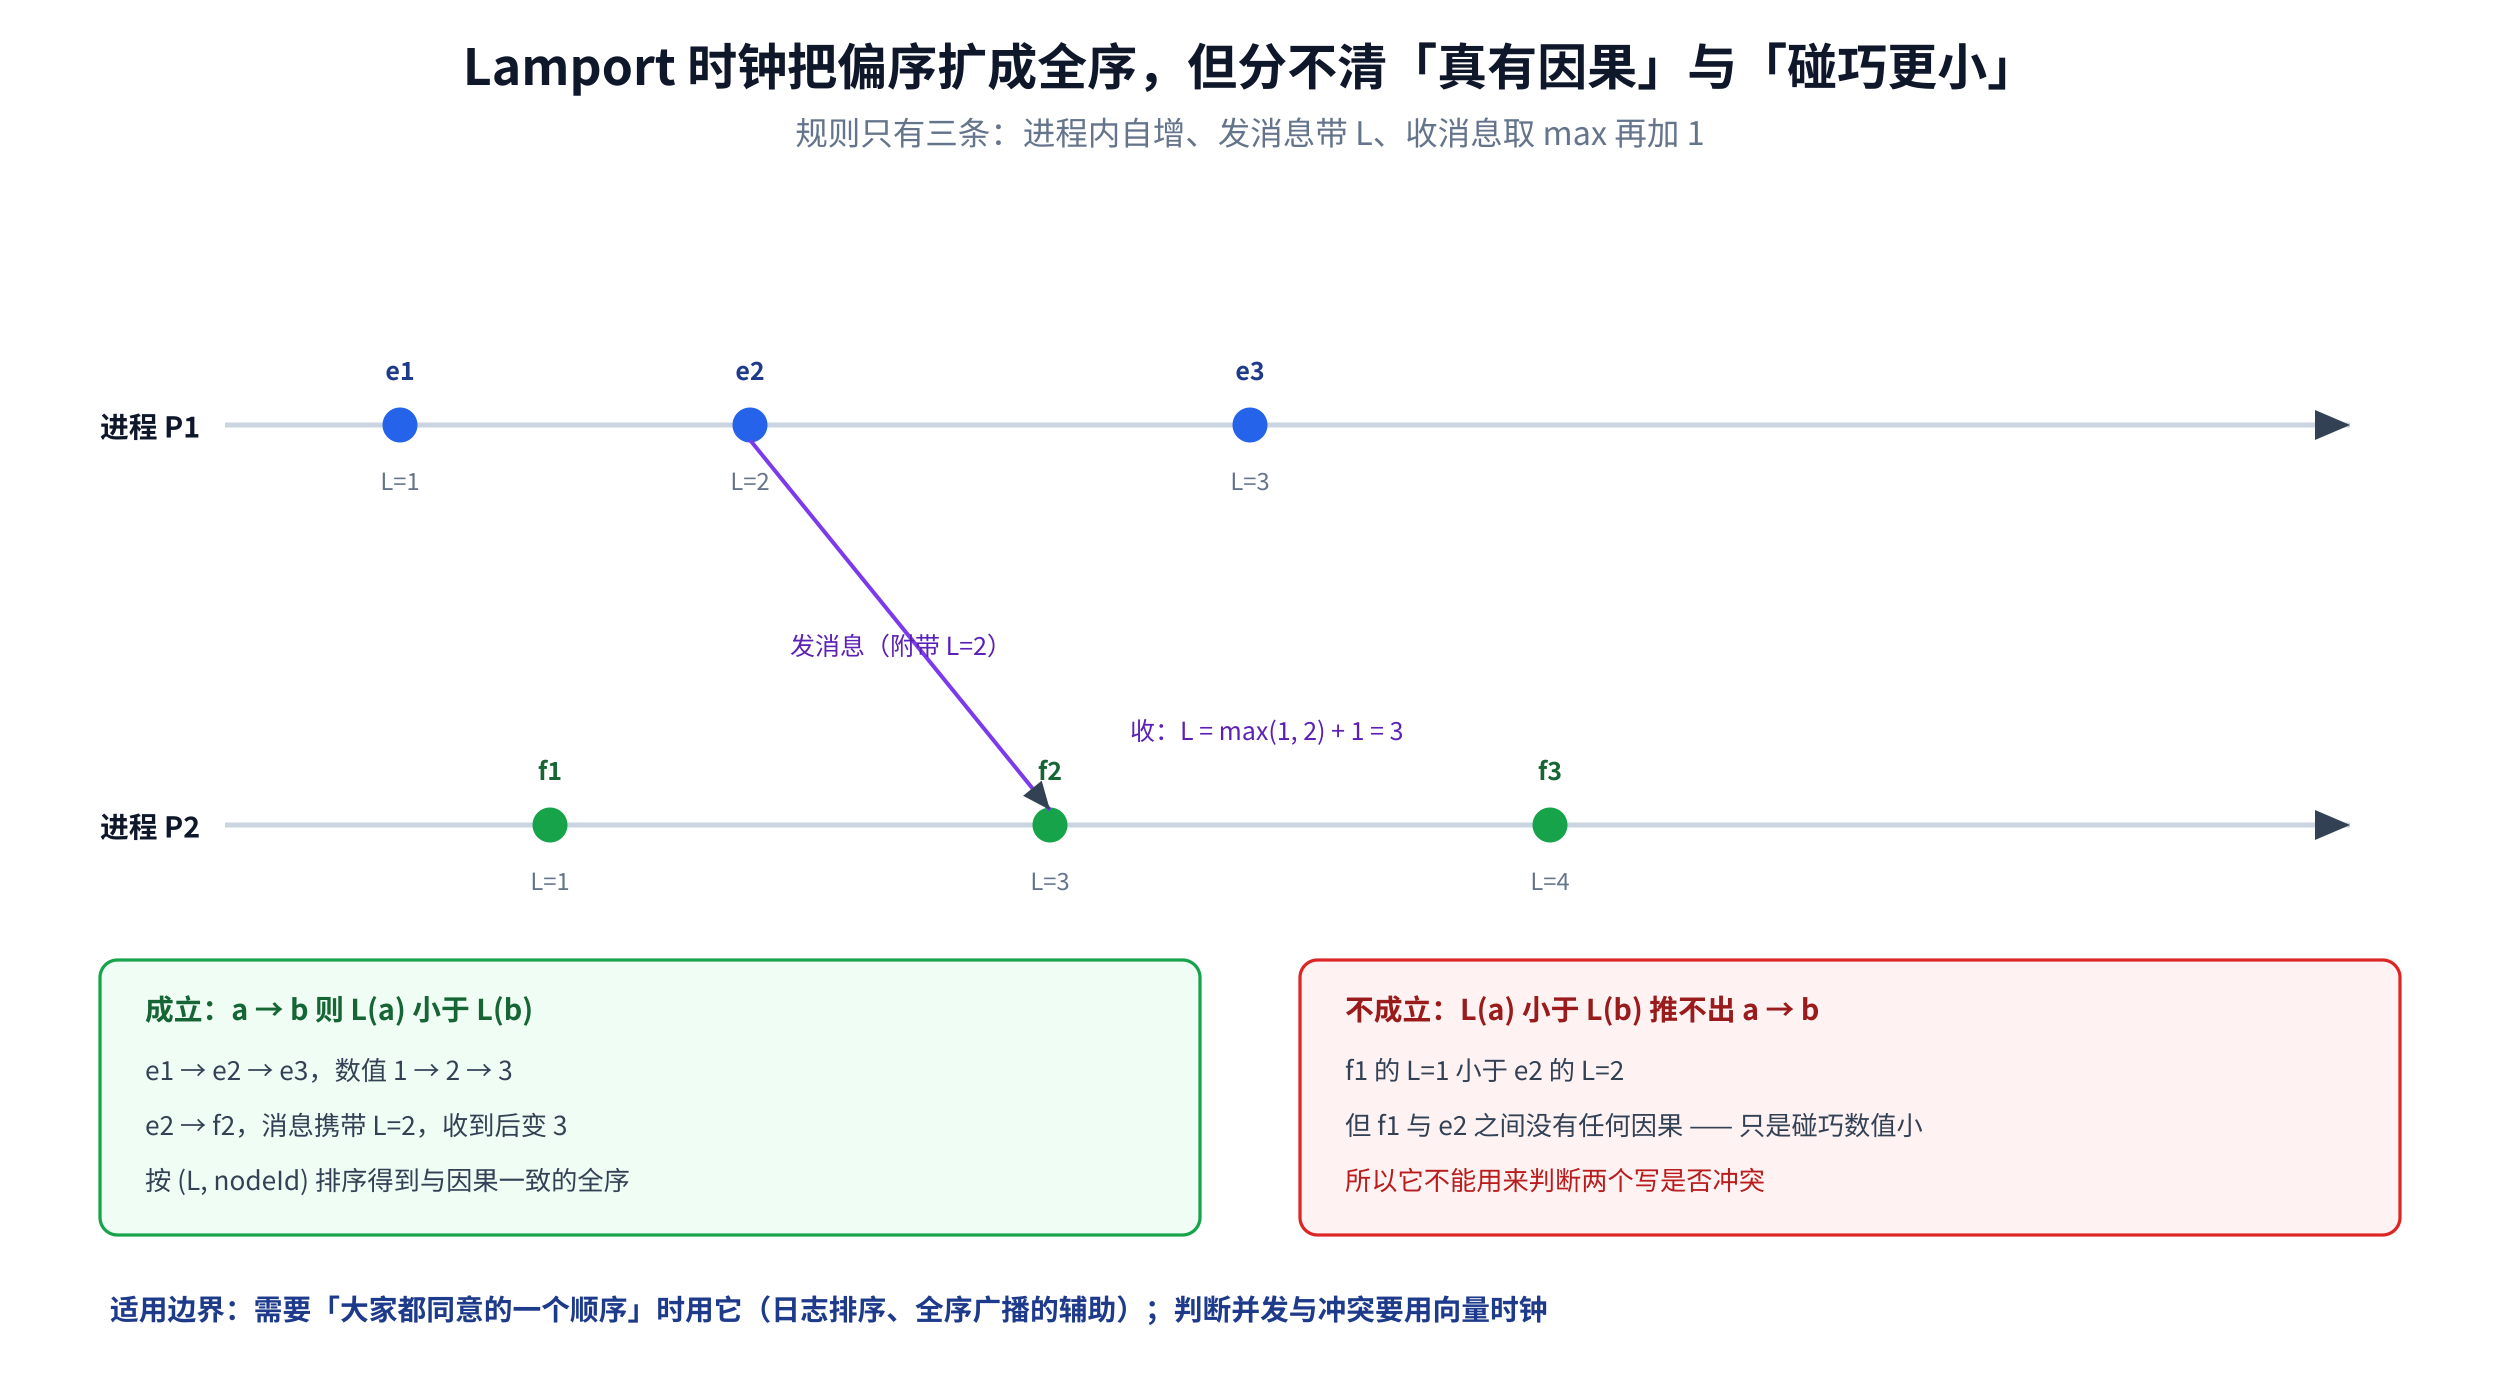
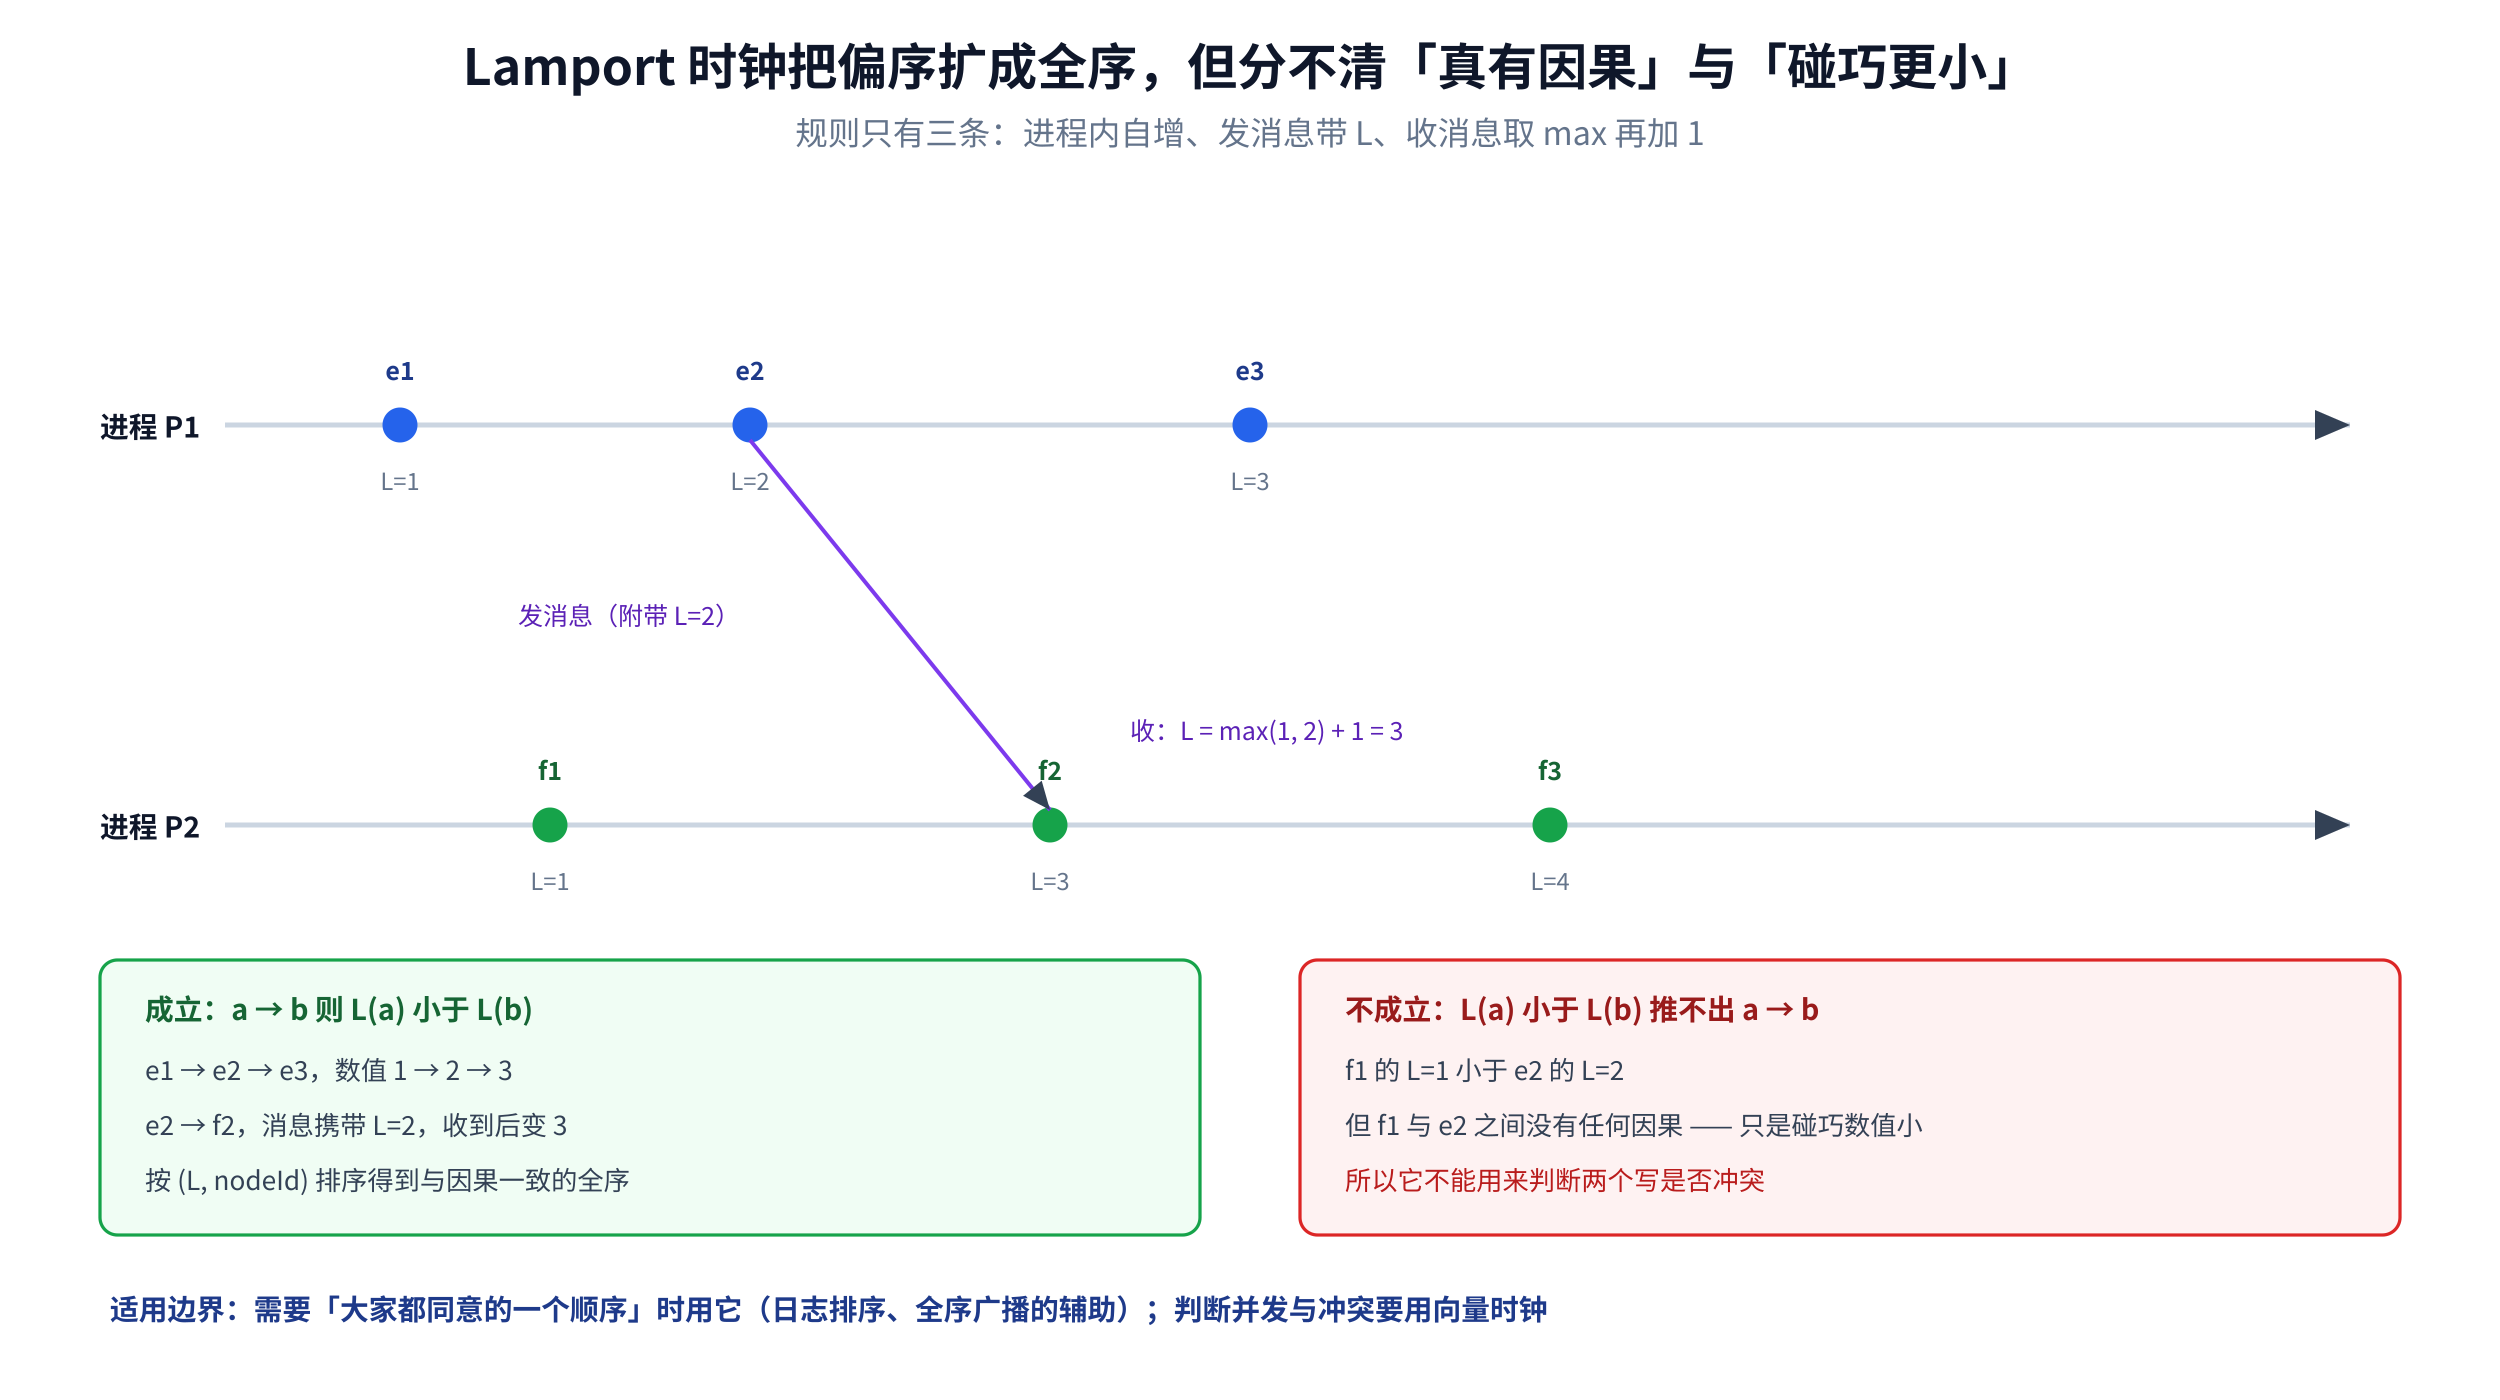
<svg xmlns="http://www.w3.org/2000/svg" viewBox="0 0 1000 560" width="1000" height="560" font-family="Microsoft YaHei, PingFang SC, Noto Sans CJK SC, sans-serif">
  <rect x="0" y="0" width="1000" height="560" fill="#ffffff" />
  <text x="500" y="34" text-anchor="middle" font-size="20" font-weight="bold" fill="#0f172a">Lamport 时钟把偏序扩成全序，但分不清「真有因果」与「碰巧更小」</text>
  <text x="500" y="58" text-anchor="middle" font-size="13" fill="#64748B">规则只有三条：进程内自增、发消息带 L、收消息取 max 再加 1</text>
  <defs>
    <marker id="g2" markerWidth="9" markerHeight="9" refX="7" refY="3" orient="auto">
      <path d="M0,0 L7,3 L0,6 Z" fill="#334155" />
    </marker>
  </defs>
  <line x1="90" y1="170" x2="940" y2="170" stroke="#cbd5e1" stroke-width="2" marker-end="url(#g2)" />
  <text x="40" y="175" font-size="11.5" fill="#0f172a" text-anchor="start" font-weight="bold">进程 P1</text>
  <line x1="90" y1="330" x2="940" y2="330" stroke="#cbd5e1" stroke-width="2" marker-end="url(#g2)" />
  <text x="40" y="335" font-size="11.5" fill="#0f172a" text-anchor="start" font-weight="bold">进程 P2</text>
  <circle cx="160" cy="170" r="7" fill="#2563eb" />
  <text x="160" y="152" font-size="10" fill="#1e3a8a" text-anchor="middle" font-weight="bold">e1</text>
  <text x="160" y="196" font-size="9.5" fill="#64748B" text-anchor="middle">L=1</text>
  <circle cx="300" cy="170" r="7" fill="#2563eb" />
  <text x="300" y="152" font-size="10" fill="#1e3a8a" text-anchor="middle" font-weight="bold">e2</text>
  <text x="300" y="196" font-size="9.5" fill="#64748B" text-anchor="middle">L=2</text>
  <circle cx="500" cy="170" r="7" fill="#2563eb" />
  <text x="500" y="152" font-size="10" fill="#1e3a8a" text-anchor="middle" font-weight="bold">e3</text>
  <text x="500" y="196" font-size="9.5" fill="#64748B" text-anchor="middle">L=3</text>
  <circle cx="220" cy="330" r="7" fill="#16a34a" />
  <text x="220" y="312" font-size="10" fill="#166534" text-anchor="middle" font-weight="bold">f1</text>
  <text x="220" y="356" font-size="9.5" fill="#64748B" text-anchor="middle">L=1</text>
  <circle cx="420" cy="330" r="7" fill="#16a34a" />
  <text x="420" y="312" font-size="10" fill="#166534" text-anchor="middle" font-weight="bold">f2</text>
  <text x="420" y="356" font-size="9.5" fill="#64748B" text-anchor="middle">L=3</text>
  <circle cx="620" cy="330" r="7" fill="#16a34a" />
  <text x="620" y="312" font-size="10" fill="#166534" text-anchor="middle" font-weight="bold">f3</text>
  <text x="620" y="356" font-size="9.5" fill="#64748B" text-anchor="middle">L=4</text>
  <line x1="300" y1="176" x2="420" y2="324" stroke="#7c3aed" stroke-width="1.6" marker-end="url(#g2)" />
-   <text x="316" y="262" font-size="10" fill="#5b21b6" text-anchor="start">发消息（附带 L=2）</text>
+   <text x="296" y="250" font-size="10" fill="#5b21b6" text-anchor="end">发消息（附带 L=2）</text>
  <text x="452" y="296" font-size="10" fill="#5b21b6" text-anchor="start">收：L = max(1, 2) + 1 = 3</text>
  <rect x="40" y="384" width="440" height="110" rx="7" fill="#f0fdf4" stroke="#16a34a" stroke-width="1.3" />
  <text x="58" y="408" font-size="11.5" fill="#166534" text-anchor="start" font-weight="bold">成立：a → b 则 L(a) 小于 L(b)</text>
  <text x="58" y="432" font-size="10.5" fill="#334155" text-anchor="start">e1 → e2 → e3，数值 1 → 2 → 3</text>
  <text x="58" y="454" font-size="10.5" fill="#334155" text-anchor="start">e2 → f2，消息携带 L=2，收到后变 3</text>
  <text x="58" y="476" font-size="10.5" fill="#334155" text-anchor="start">按 (L, nodeId) 排序得到与因果一致的全序</text>
  <rect x="520" y="384" width="440" height="110" rx="7" fill="#fef2f2" stroke="#dc2626" stroke-width="1.3" />
  <text x="538" y="408" font-size="11.5" fill="#991b1b" text-anchor="start" font-weight="bold">不成立：L(a) 小于 L(b) 推不出 a → b</text>
  <text x="538" y="432" font-size="10.5" fill="#334155" text-anchor="start">f1 的 L=1 小于 e2 的 L=2</text>
  <text x="538" y="454" font-size="10.5" fill="#334155" text-anchor="start">但 f1 与 e2 之间没有任何因果 —— 只是碰巧数值小</text>
  <text x="538" y="476" font-size="10.5" fill="#b91c1c" text-anchor="start">所以它不能用来判断两个写是否冲突</text>
  <text x="44" y="528" font-size="11.5" fill="#1e3a8a" text-anchor="start" font-weight="bold">适用边界：需要「大家都同意的一个顺序」时用它（日志排序、全序广播的辅助）；判断并发与冲突要用向量时钟</text>
</svg>
